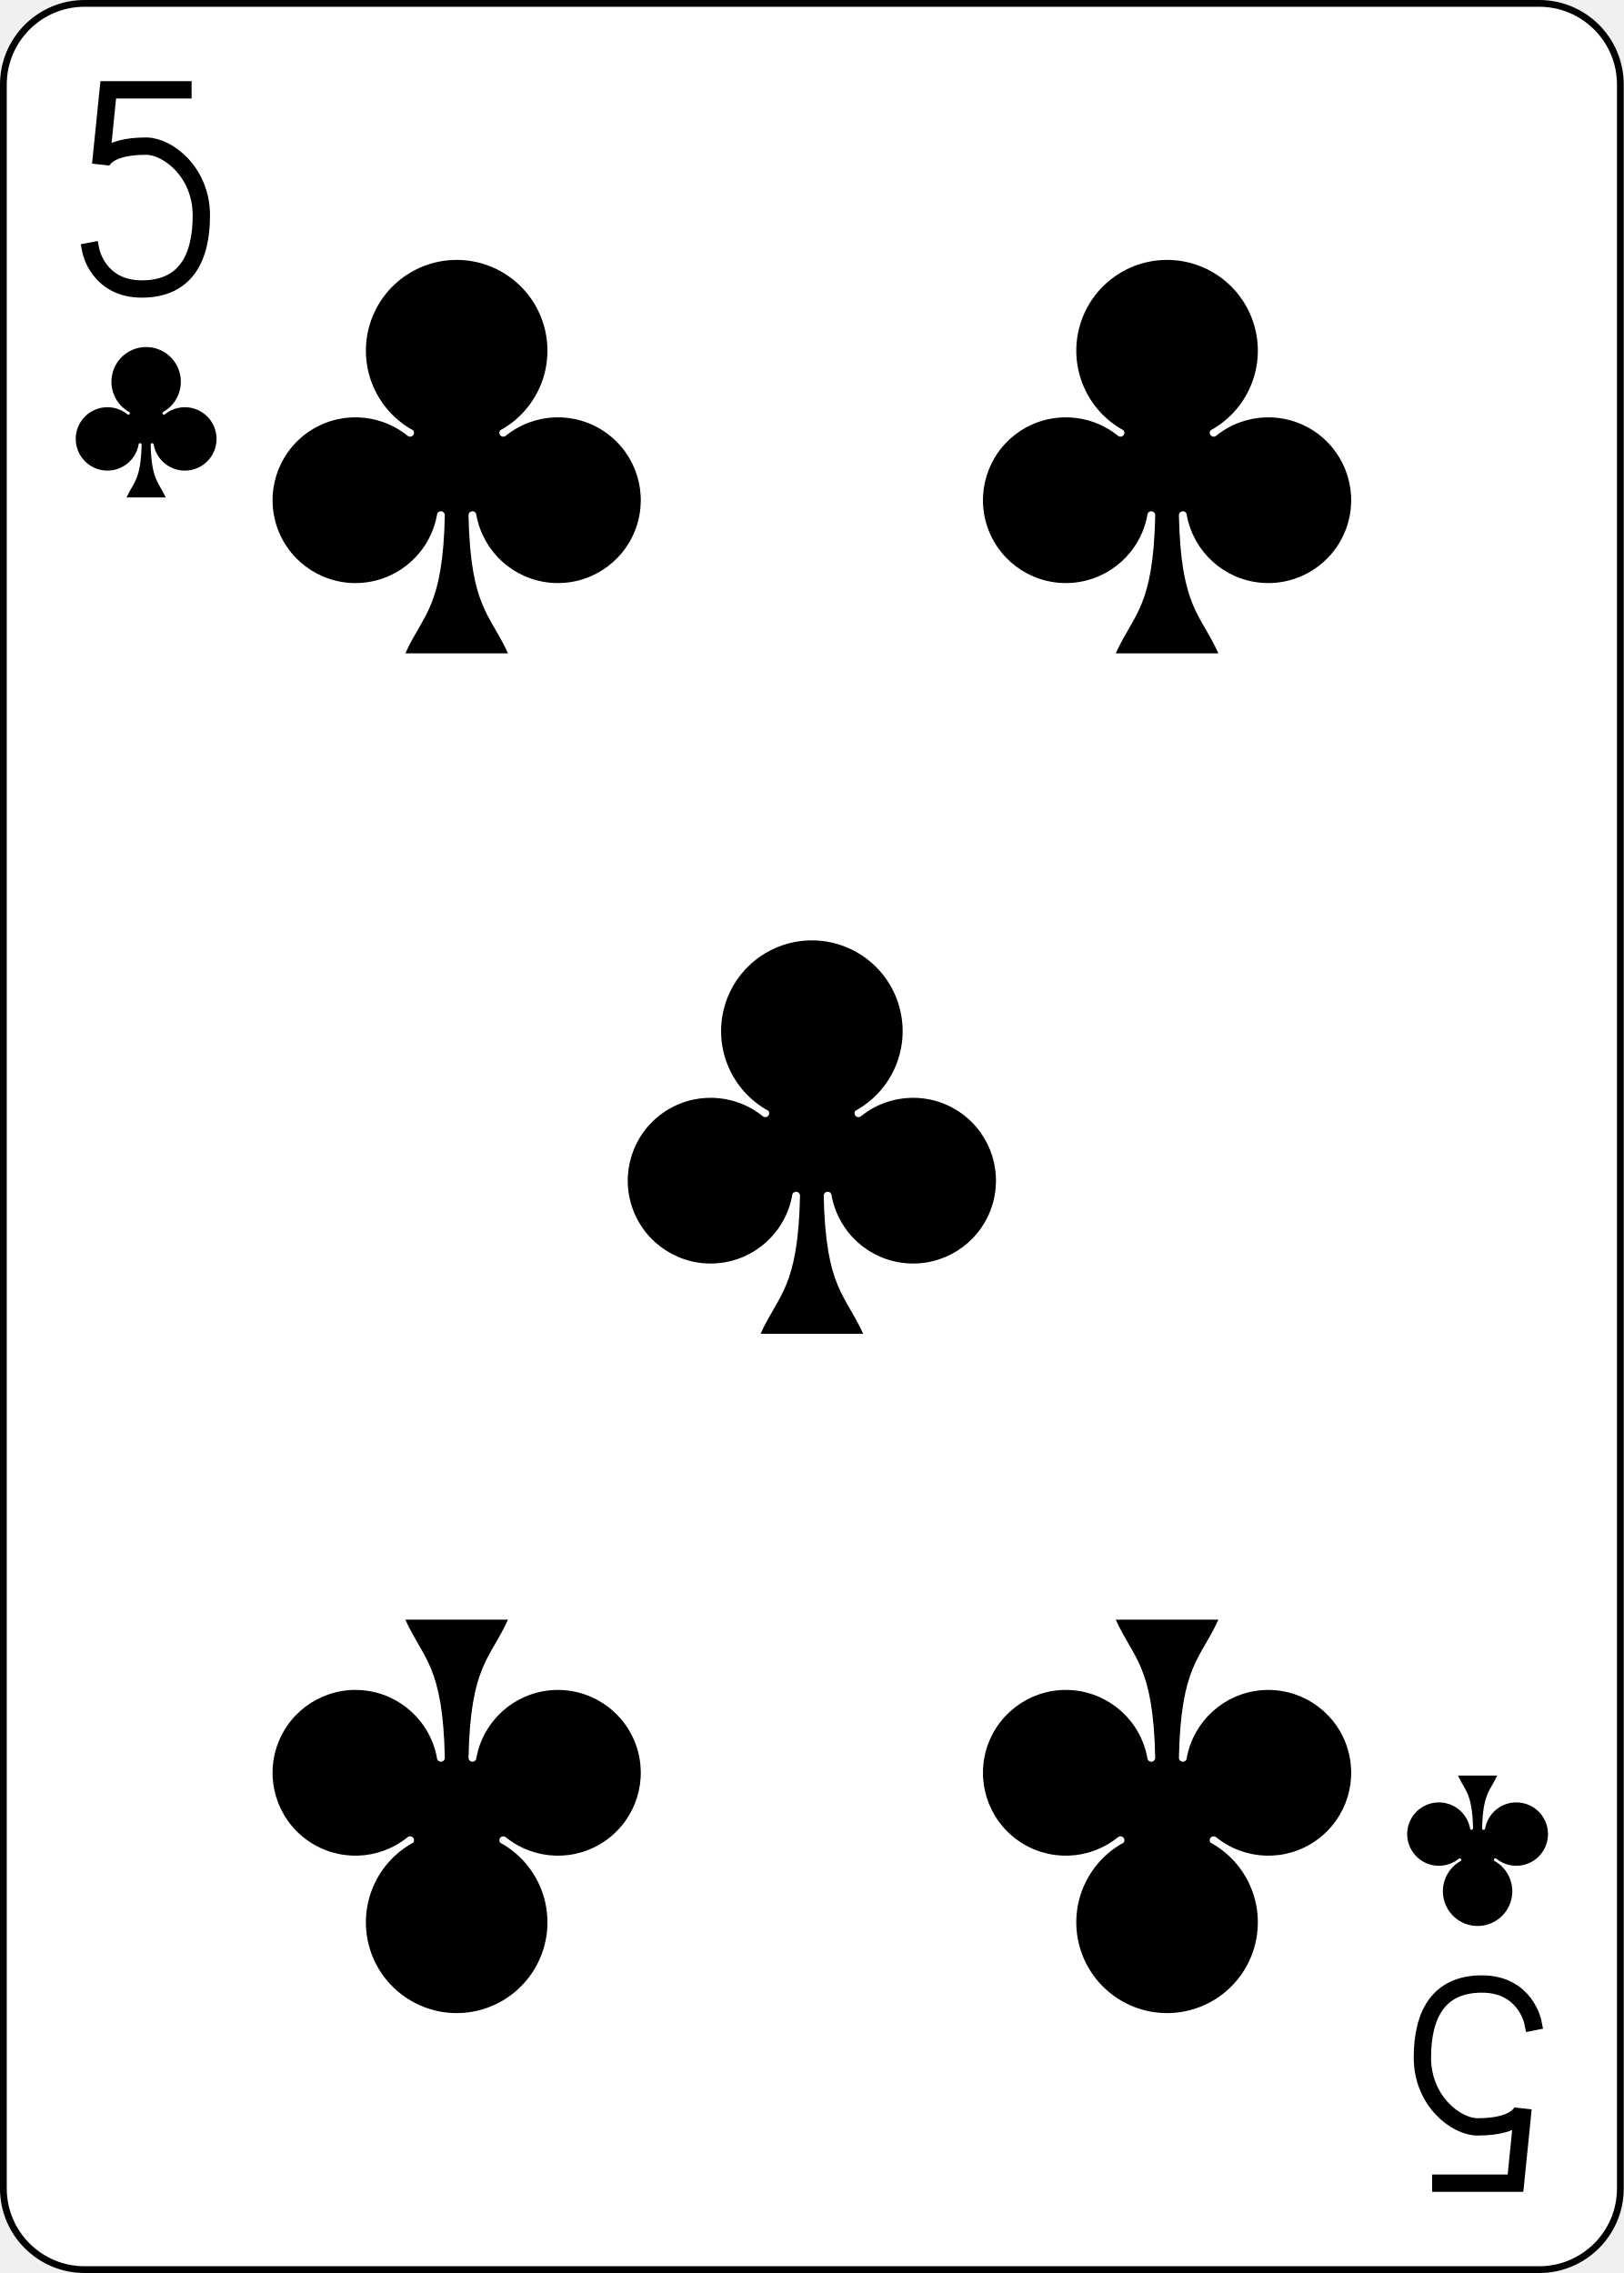
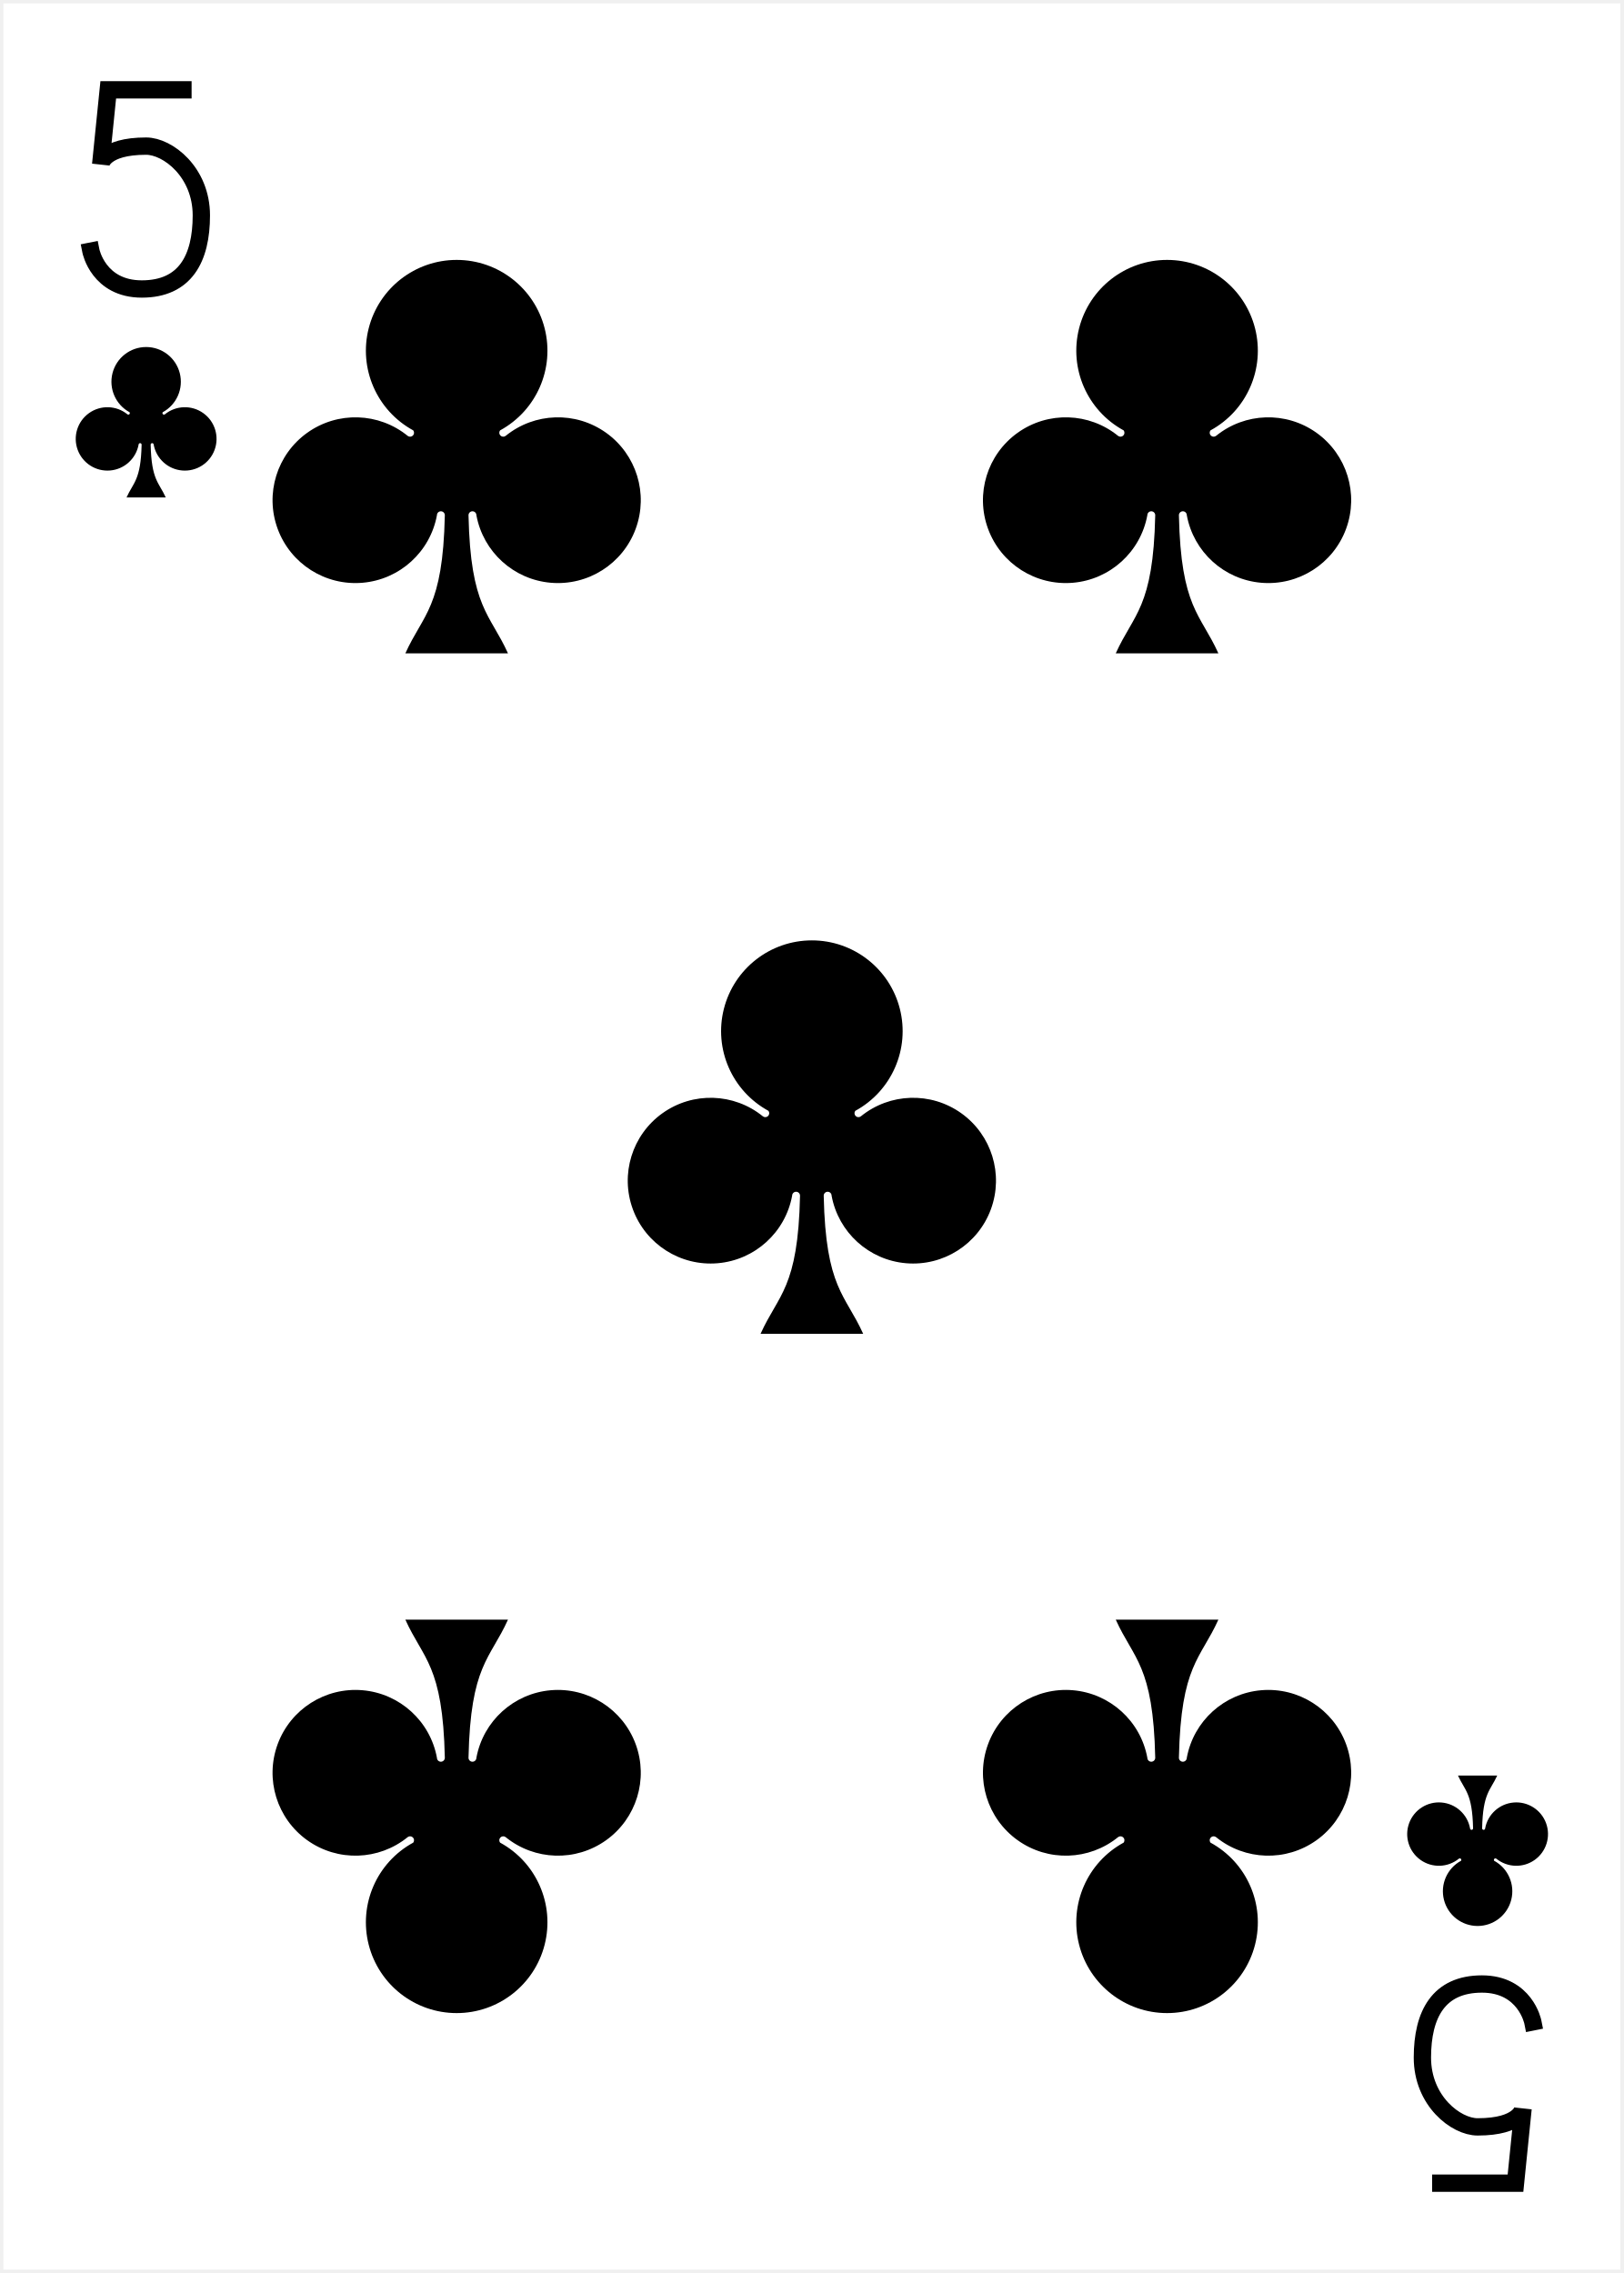
<svg xmlns="http://www.w3.org/2000/svg" xmlns:xlink="http://www.w3.org/1999/xlink" width="2.5in" height="3.5in" viewBox="-120 -168 240 336" preserveAspectRatio="none" class="card" face="5C">
  <symbol id="C5" viewBox="-500 -500 1000 1000" preserveAspectRatio="xMinYMid">
    <path d="M170 -460L-175 -460L-210 -115C-210 -115 -200 -200 0 -200C100 -200 255 -80 255 120C255 320 180 460 -20 460C-220 460 -255 285 -255 285" stroke="black" stroke-width="80" stroke-linecap="square" stroke-miterlimit="1.5" fill="none" />
  </symbol>
  <symbol id="C" viewBox="-600 -600 1200 1200" preserveAspectRatio="xMinYMid">
    <path d="M30 150C35 385 85 400 130 500L-130 500C-85 400 -35 385 -30 150A10 10 0 0 0 -50 150A210 210 0 1 1 -124 -51A10 10 0 0 0 -110 -65A230 230 0 1 1 110 -65A10 10 0 0 0 124 -51A210 210 0 1 1 50 150A10 10 0 0 0 30 150Z" fill="black" />
  </symbol>
-   <rect width="239" height="335" x="-119.5" y="-167.5" rx="12" ry="12" fill="white" stroke="black" />
+   <rect width="239" height="335" x="-119.5" y="-167.5" fill="white" />
  <use xlink:href="#C" height="70" width="70" x="-35" y="-35" />
  <use xlink:href="#C5" height="32" width="32" x="-114.4" y="-156" />
  <use xlink:href="#C" height="26.769" width="26.769" x="-111.784" y="-119" />
  <use xlink:href="#C" height="70" width="70" x="-87.501" y="-135.588" />
  <use xlink:href="#C" height="70" width="70" x="17.501" y="-135.588" />
  <g transform="rotate(180)">
    <use xlink:href="#C5" height="32" width="32" x="-114.4" y="-156" />
    <use xlink:href="#C" height="26.769" width="26.769" x="-111.784" y="-119" />
    <use xlink:href="#C" height="70" width="70" x="-87.501" y="-135.588" />
    <use xlink:href="#C" height="70" width="70" x="17.501" y="-135.588" />
  </g>
</svg>
